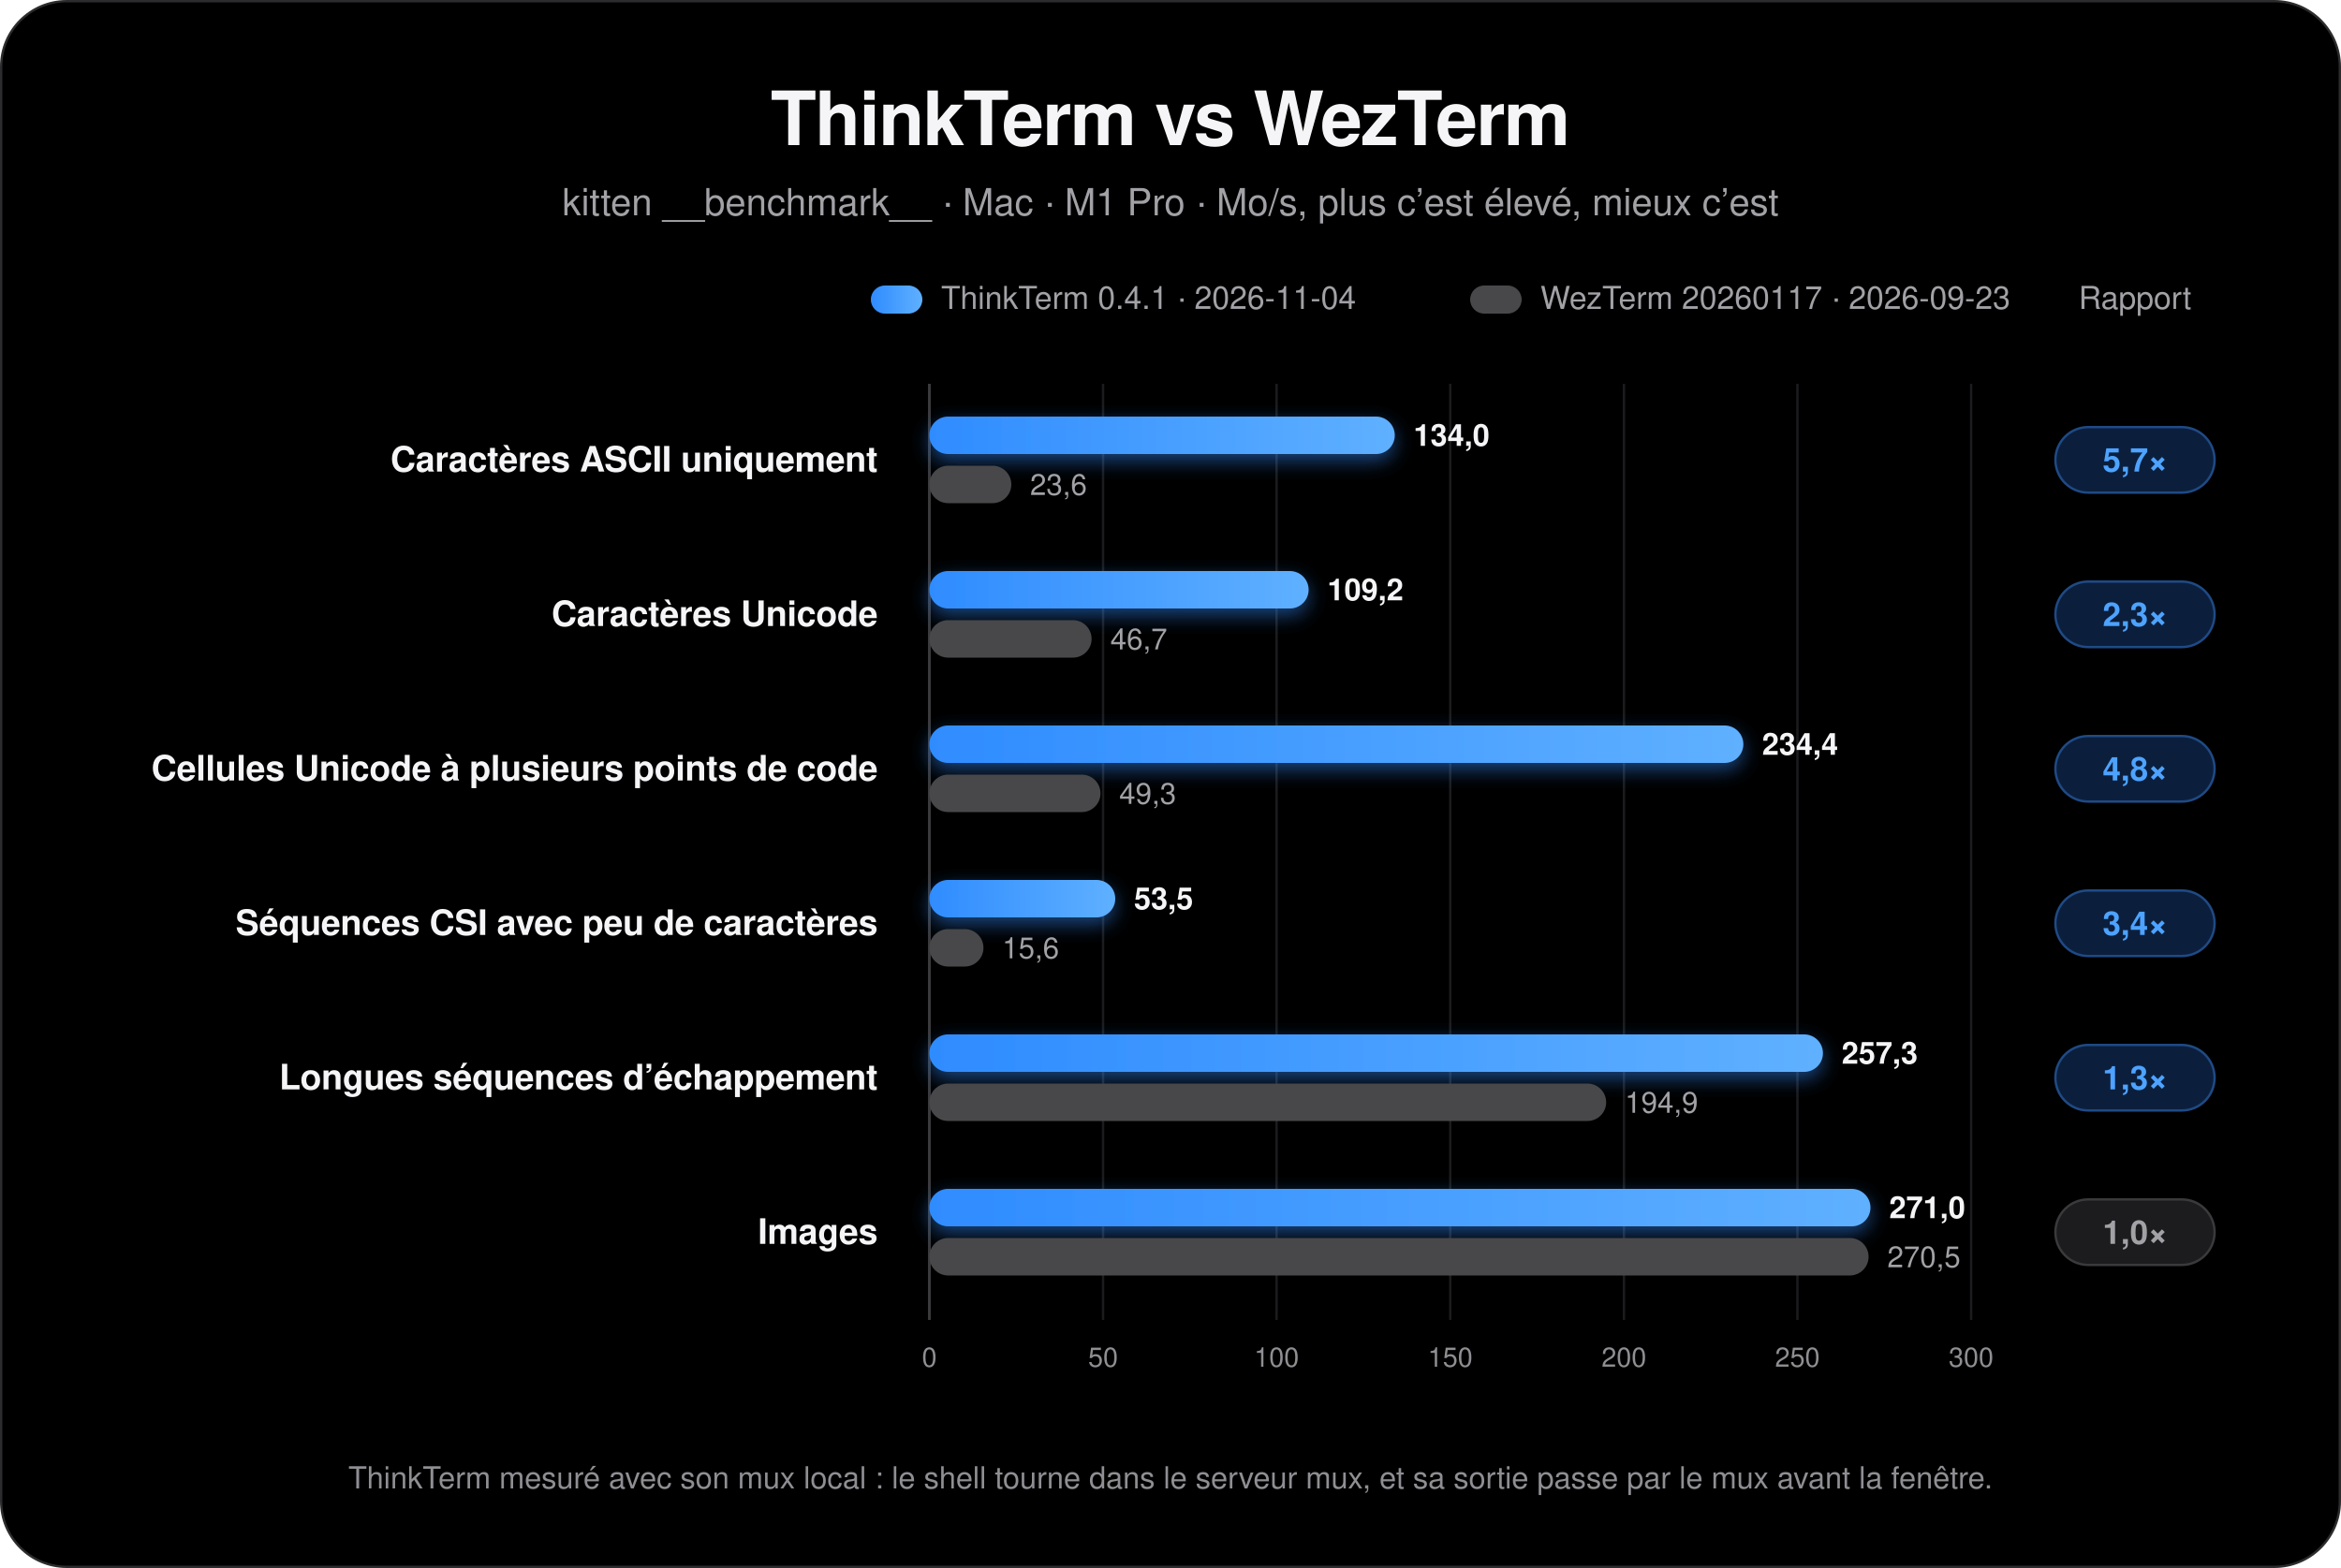
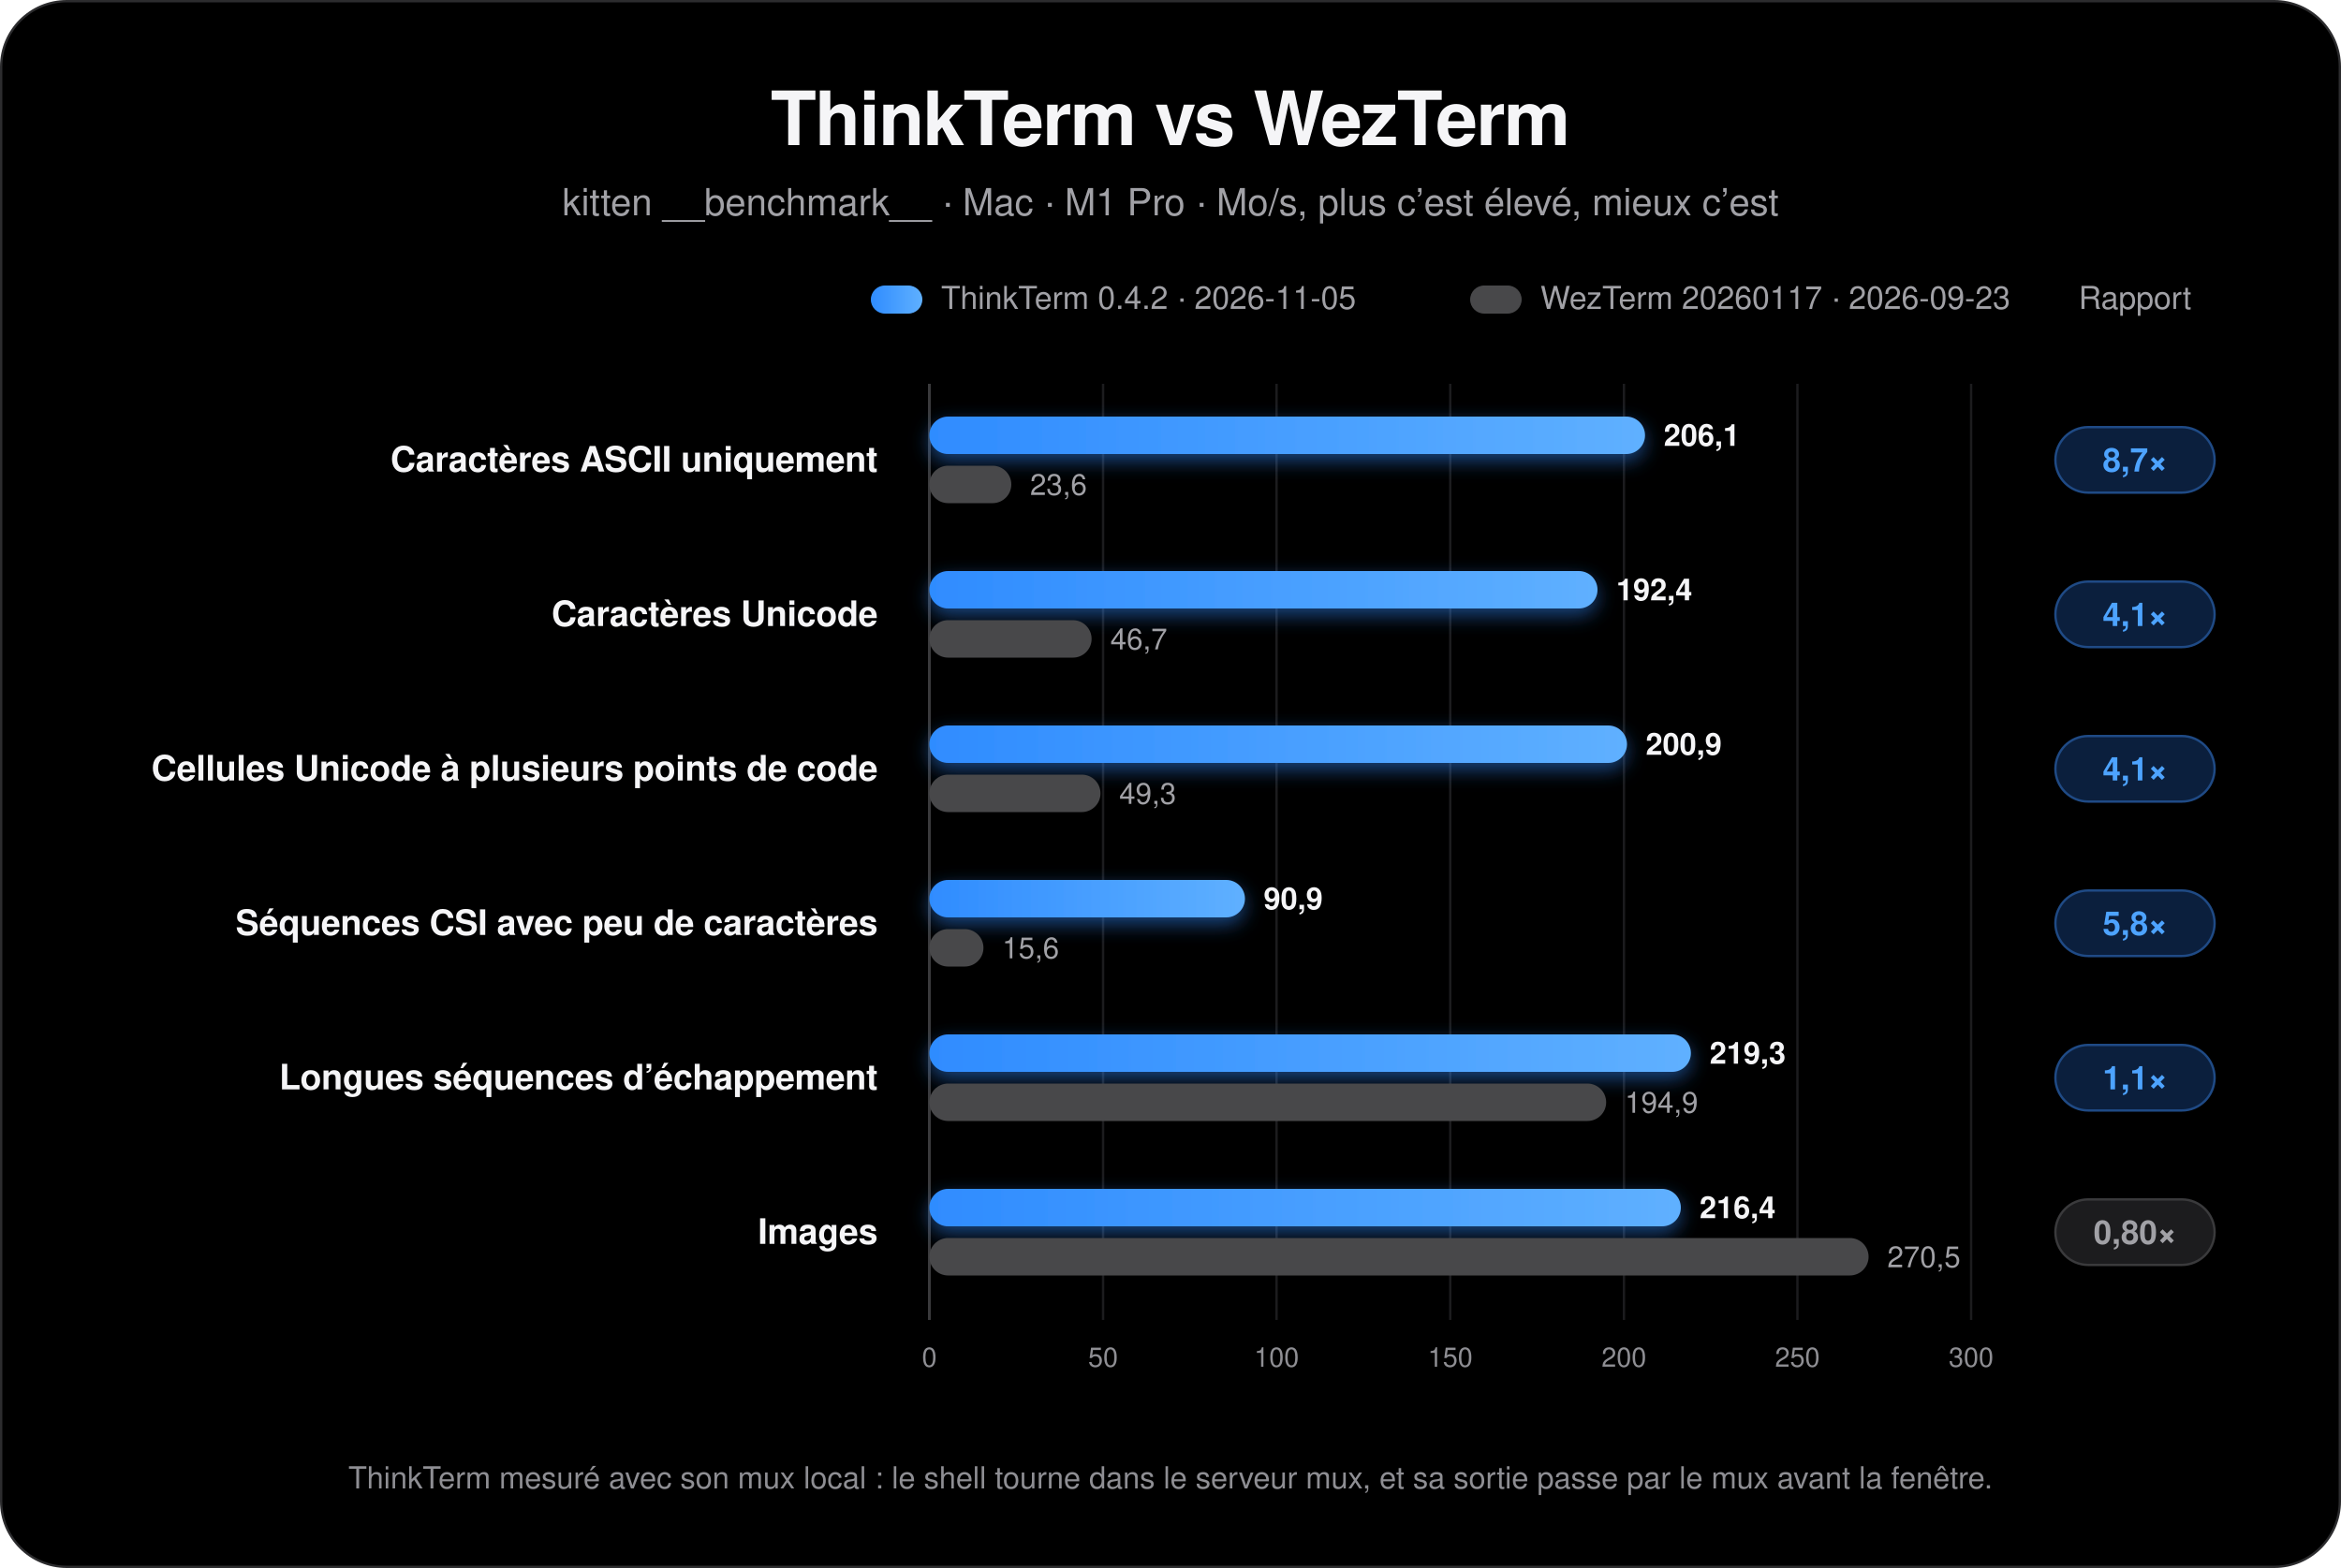
<svg xmlns="http://www.w3.org/2000/svg" viewBox="0 0 1000 670" width="1000" height="670" role="img" aria-labelledby="t d">
  <defs>
    <linearGradient id="ours" x1="0" y1="0" x2="1" y2="0">
      <stop offset="0" stop-color="#2f8cff" />
      <stop offset="1" stop-color="#5fb0ff" />
    </linearGradient>
    <filter id="glow" x="-10%" y="-80%" width="120%" height="300%">
      <feDropShadow dx="0" dy="3" stdDeviation="4" flood-color="#2f8cff" flood-opacity="0.5" />
    </filter>
  </defs>
  <style>
text { font-family: -apple-system, BlinkMacSystemFont, 'SF Pro Display', 'SF Pro Text', 'Segoe UI', 'Helvetica Neue', Helvetica, Arial, sans-serif; fill: #f5f5f7; }
.headline { font-size: 32px; font-weight: 700; letter-spacing: -0.6px; }
.subhead { font-size: 16px; fill: #a1a1a6; }
.label { font-size: 15px; font-weight: 600; letter-spacing: -0.1px; }
.legend { font-size: 13.5px; font-weight: 500; fill: #a1a1a6; }
.val-ours { font-size: 13px; font-weight: 700; }
.val-theirs { font-size: 12.5px; font-weight: 500; fill: #a1a1a6; }
.tick { font-size: 11.5px; fill: #8e8e93; }
.caption { font-size: 13px; font-weight: 500; fill: #8e8e93; }
.grid { stroke: #1c1c1e; stroke-width: 1; }
.axis { stroke: #3a3a3c; stroke-width: 1.2; }
.ours { fill: url(#ours); }
.ours-bar { fill: url(#ours); filter: url(#glow); }
.theirs { fill: #48484a; }
.win { fill: #0b1f3d; stroke: #1f4a85; }
.win-t { font-size: 14px; font-weight: 700; fill: #4da3ff; }
.even { fill: #1c1c1e; stroke: #3a3a3c; }
.even-t { font-size: 14px; font-weight: 700; fill: #a1a1a6; }
</style>
  <rect x="0.5" y="0.5" width="999" height="669" rx="28" fill="#000000" stroke="#2c2c2e" />
  <text x="500" y="62" class="headline" text-anchor="middle">ThinkTerm vs WezTerm</text>
  <text x="500" y="92" class="subhead" text-anchor="middle">kitten __benchmark__ · Mac · M1 Pro · Mo/s, plus c’est élevé, mieux c’est</text>
  <rect x="372" y="122" width="22" height="12" rx="6" class="ours" />
-   <text x="402" y="132" class="legend">ThinkTerm 0.4.1 · 2026-11-04</text>
+   <text x="402" y="132" class="legend">ThinkTerm 0.4.2 · 2026-11-05</text>
  <rect x="628" y="122" width="22" height="12" rx="6" class="theirs" />
  <text x="658" y="132" class="legend">WezTerm 20260117 · 2026-09-23</text>
  <text x="912" y="132" class="legend" text-anchor="middle">Rapport</text>
  <line x1="471.2" y1="164" x2="471.2" y2="564" class="grid" />
  <text x="471.2" y="584" class="tick" text-anchor="middle">50</text>
  <line x1="545.3" y1="164" x2="545.3" y2="564" class="grid" />
  <text x="545.3" y="584" class="tick" text-anchor="middle">100</text>
  <line x1="619.5" y1="164" x2="619.5" y2="564" class="grid" />
  <text x="619.5" y="584" class="tick" text-anchor="middle">150</text>
  <line x1="693.7" y1="164" x2="693.7" y2="564" class="grid" />
  <text x="693.7" y="584" class="tick" text-anchor="middle">200</text>
  <line x1="767.8" y1="164" x2="767.8" y2="564" class="grid" />
  <text x="767.8" y="584" class="tick" text-anchor="middle">250</text>
  <line x1="842.0" y1="164" x2="842.0" y2="564" class="grid" />
  <text x="842.0" y="584" class="tick" text-anchor="middle">300</text>
  <line x1="397" y1="164" x2="397" y2="564" class="axis" />
  <text x="397" y="584" class="tick" text-anchor="middle">0</text>
  <text x="375" y="201.5" class="label" text-anchor="end">Caractères ASCII uniquement</text>
-   <rect x="397" y="178" width="198.8" height="16" rx="8.0" class="ours-bar" />
-   <text x="603.8" y="190.5" class="val-ours">134,0</text>
+   <rect x="397" y="178" width="305.7" height="16" rx="8.0" class="ours-bar" />
+   <text x="710.7" y="190.5" class="val-ours">206,1</text>
  <rect x="397" y="199" width="35.0" height="16" rx="8.0" class="theirs" />
  <text x="440.0" y="211.5" class="val-theirs">23,6</text>
  <rect x="878" y="182.5" width="68" height="28" rx="14" class="win" />
-   <text x="912" y="201.5" class="win-t" text-anchor="middle">5,7×</text>
+   <text x="912" y="201.5" class="win-t" text-anchor="middle">8,7×</text>
  <text x="375" y="267.5" class="label" text-anchor="end">Caractères Unicode</text>
-   <rect x="397" y="244" width="162.0" height="16" rx="8.0" class="ours-bar" />
-   <text x="567.0" y="256.5" class="val-ours">109,2</text>
+   <rect x="397" y="244" width="285.4" height="16" rx="8.0" class="ours-bar" />
+   <text x="690.4" y="256.5" class="val-ours">192,4</text>
  <rect x="397" y="265" width="69.3" height="16" rx="8.0" class="theirs" />
  <text x="474.3" y="277.5" class="val-theirs">46,7</text>
  <rect x="878" y="248.5" width="68" height="28" rx="14" class="win" />
-   <text x="912" y="267.5" class="win-t" text-anchor="middle">2,3×</text>
+   <text x="912" y="267.5" class="win-t" text-anchor="middle">4,1×</text>
  <text x="375" y="333.5" class="label" text-anchor="end">Cellules Unicode à plusieurs points de code</text>
-   <rect x="397" y="310" width="347.7" height="16" rx="8.0" class="ours-bar" />
-   <text x="752.7" y="322.5" class="val-ours">234,4</text>
+   <rect x="397" y="310" width="298.0" height="16" rx="8.0" class="ours-bar" />
+   <text x="703.0" y="322.5" class="val-ours">200,9</text>
  <rect x="397" y="331" width="73.1" height="16" rx="8.0" class="theirs" />
  <text x="478.1" y="343.5" class="val-theirs">49,3</text>
  <rect x="878" y="314.5" width="68" height="28" rx="14" class="win" />
-   <text x="912" y="333.5" class="win-t" text-anchor="middle">4,8×</text>
+   <text x="912" y="333.5" class="win-t" text-anchor="middle">4,1×</text>
  <text x="375" y="399.5" class="label" text-anchor="end">Séquences CSI avec peu de caractères</text>
-   <rect x="397" y="376" width="79.4" height="16" rx="8.0" class="ours-bar" />
-   <text x="484.4" y="388.5" class="val-ours">53,5</text>
+   <rect x="397" y="376" width="134.8" height="16" rx="8.0" class="ours-bar" />
+   <text x="539.8" y="388.5" class="val-ours">90,9</text>
  <rect x="397" y="397" width="23.1" height="16" rx="8.0" class="theirs" />
  <text x="428.1" y="409.5" class="val-theirs">15,6</text>
  <rect x="878" y="380.5" width="68" height="28" rx="14" class="win" />
-   <text x="912" y="399.5" class="win-t" text-anchor="middle">3,4×</text>
+   <text x="912" y="399.5" class="win-t" text-anchor="middle">5,8×</text>
  <text x="375" y="465.5" class="label" text-anchor="end">Longues séquences d’échappement</text>
-   <rect x="397" y="442" width="381.7" height="16" rx="8.0" class="ours-bar" />
-   <text x="786.7" y="454.5" class="val-ours">257,3</text>
+   <rect x="397" y="442" width="325.3" height="16" rx="8.0" class="ours-bar" />
+   <text x="730.3" y="454.5" class="val-ours">219,3</text>
  <rect x="397" y="463" width="289.1" height="16" rx="8.0" class="theirs" />
  <text x="694.1" y="475.5" class="val-theirs">194,9</text>
  <rect x="878" y="446.5" width="68" height="28" rx="14" class="win" />
-   <text x="912" y="465.5" class="win-t" text-anchor="middle">1,3×</text>
+   <text x="912" y="465.5" class="win-t" text-anchor="middle">1,1×</text>
  <text x="375" y="531.5" class="label" text-anchor="end">Images</text>
-   <rect x="397" y="508" width="402.0" height="16" rx="8.0" class="ours-bar" />
-   <text x="807.0" y="520.5" class="val-ours">271,0</text>
+   <rect x="397" y="508" width="321.0" height="16" rx="8.0" class="ours-bar" />
+   <text x="726.0" y="520.5" class="val-ours">216,4</text>
  <rect x="397" y="529" width="401.2" height="16" rx="8.0" class="theirs" />
  <text x="806.2" y="541.5" class="val-theirs">270,5</text>
  <rect x="878" y="512.5" width="68" height="28" rx="14" class="even" />
-   <text x="912" y="531.5" class="even-t" text-anchor="middle">1,0×</text>
+   <text x="912" y="531.5" class="even-t" text-anchor="middle">0,80×</text>
  <text x="500" y="636" class="caption" text-anchor="middle">ThinkTerm mesuré avec son mux local : le shell tourne dans le serveur mux, et sa sortie passe par le mux avant la fenêtre.</text>
</svg>
